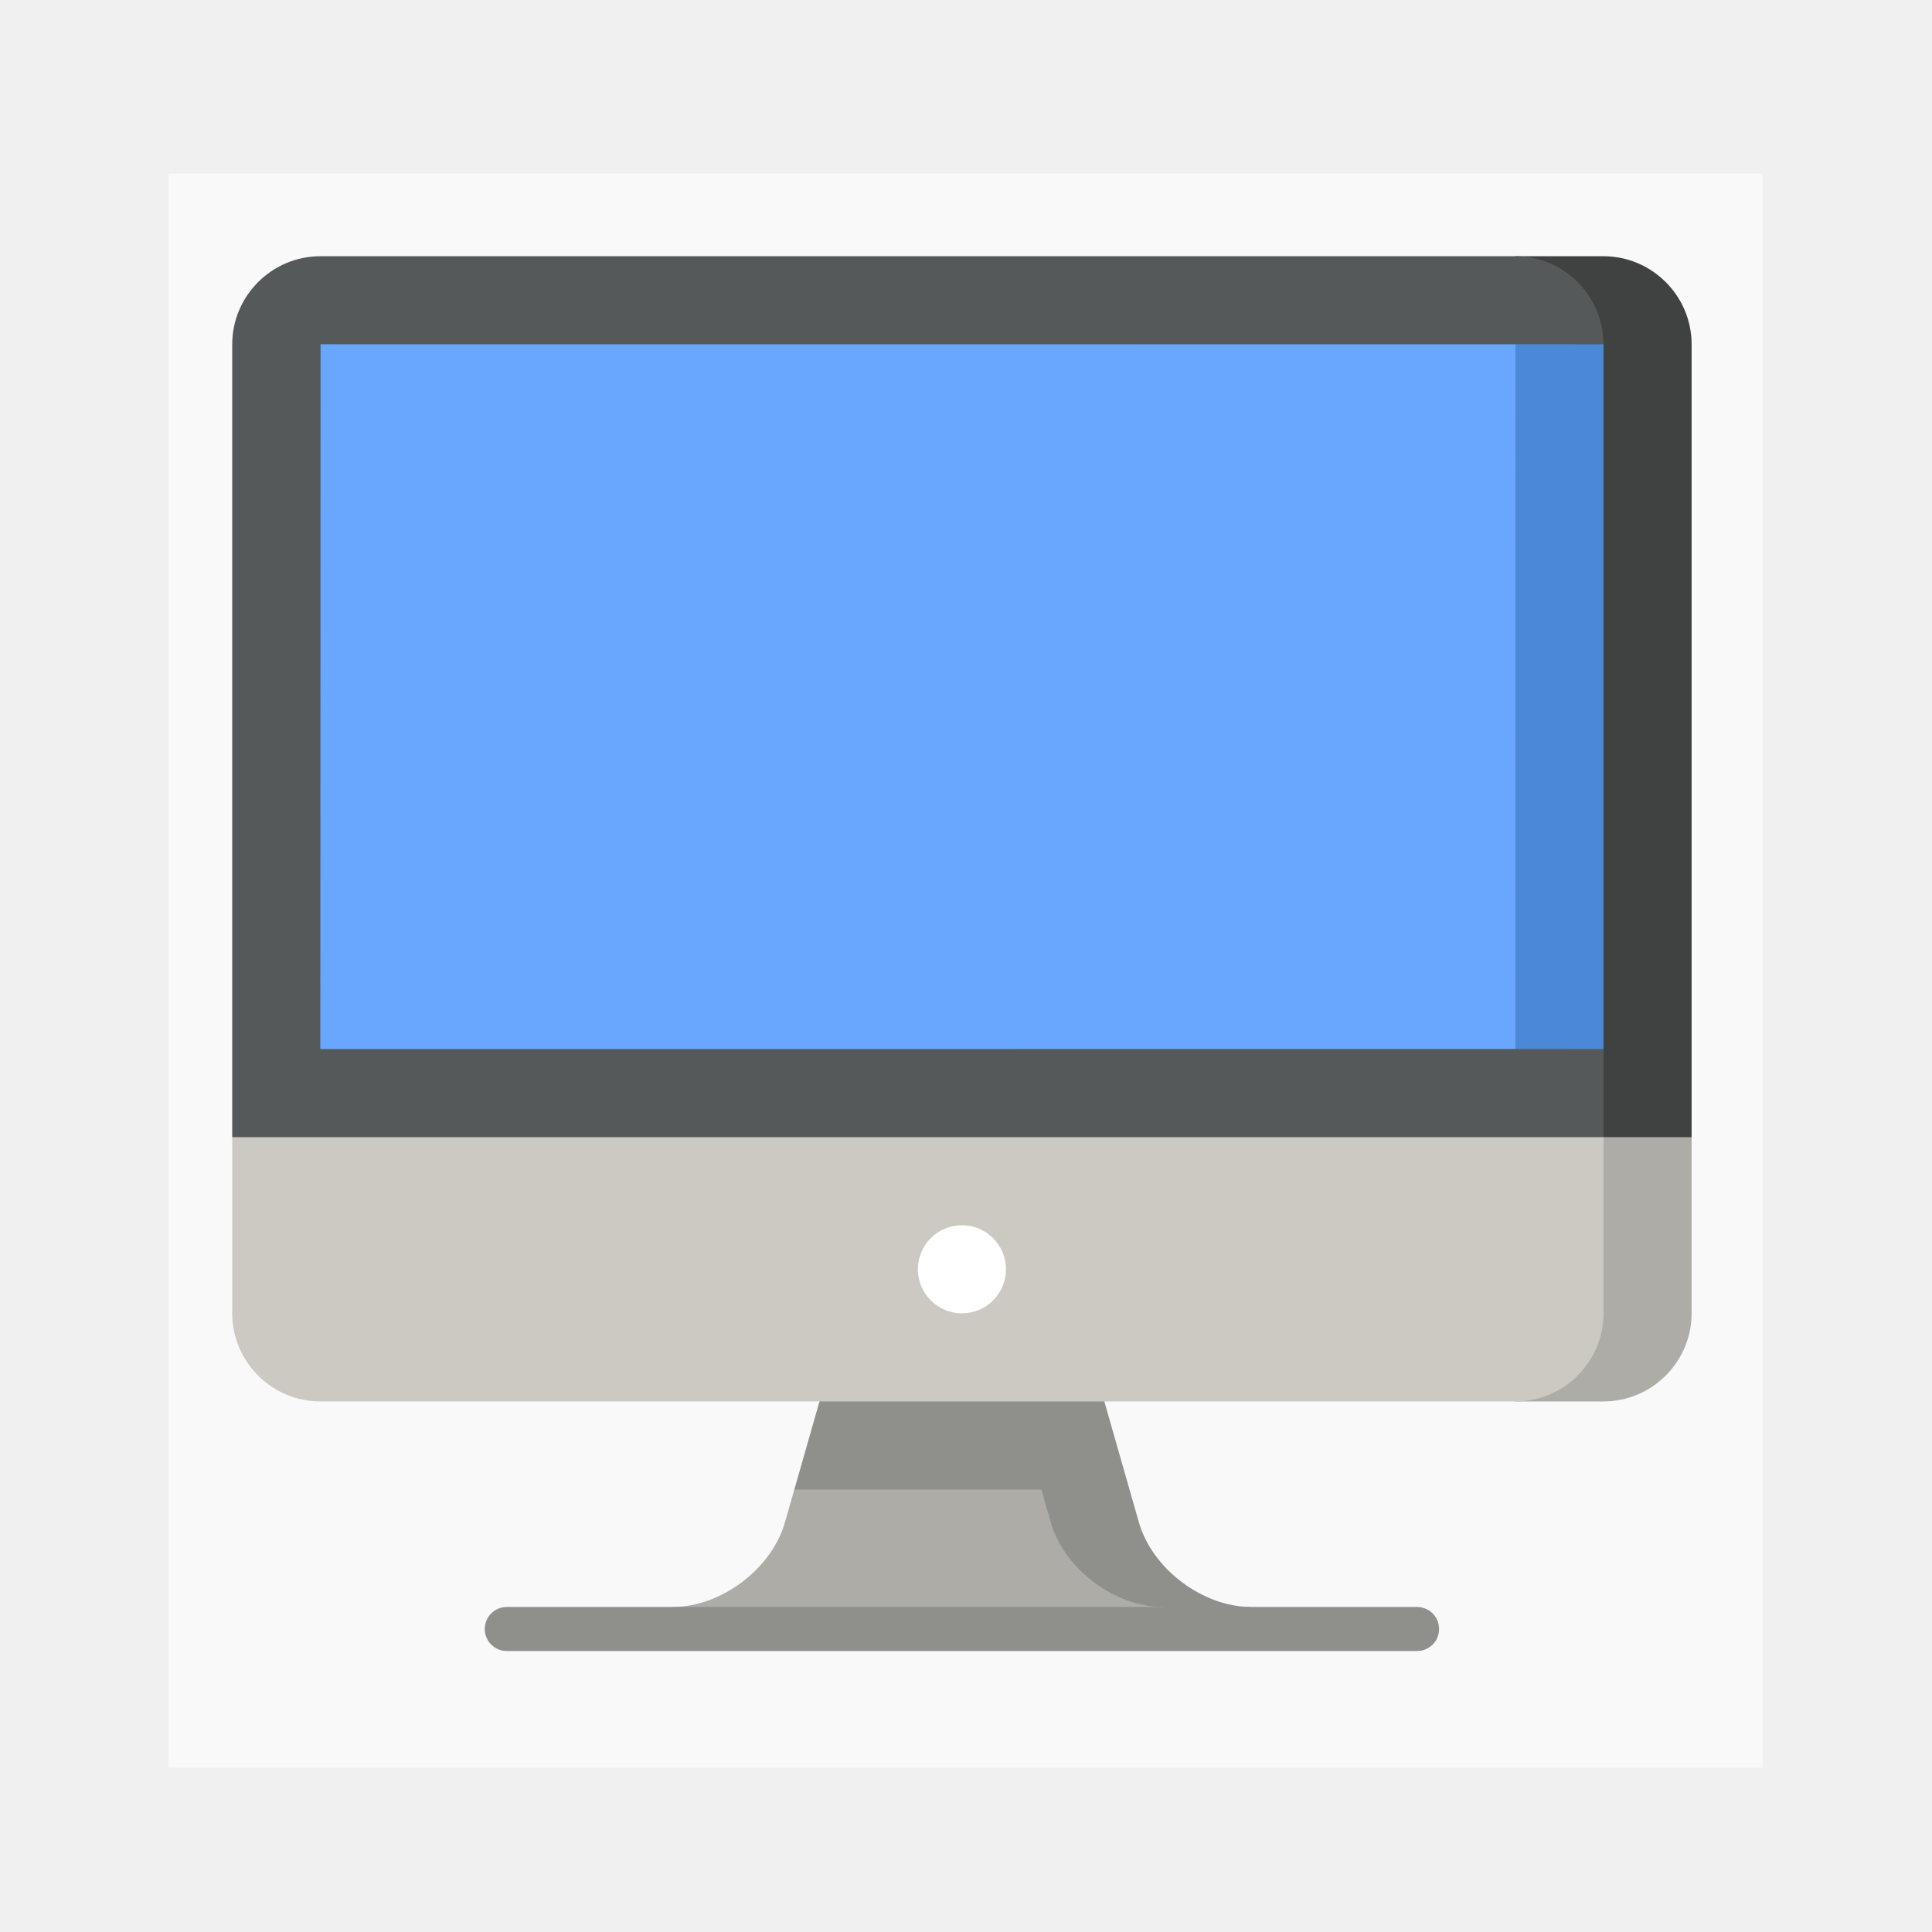
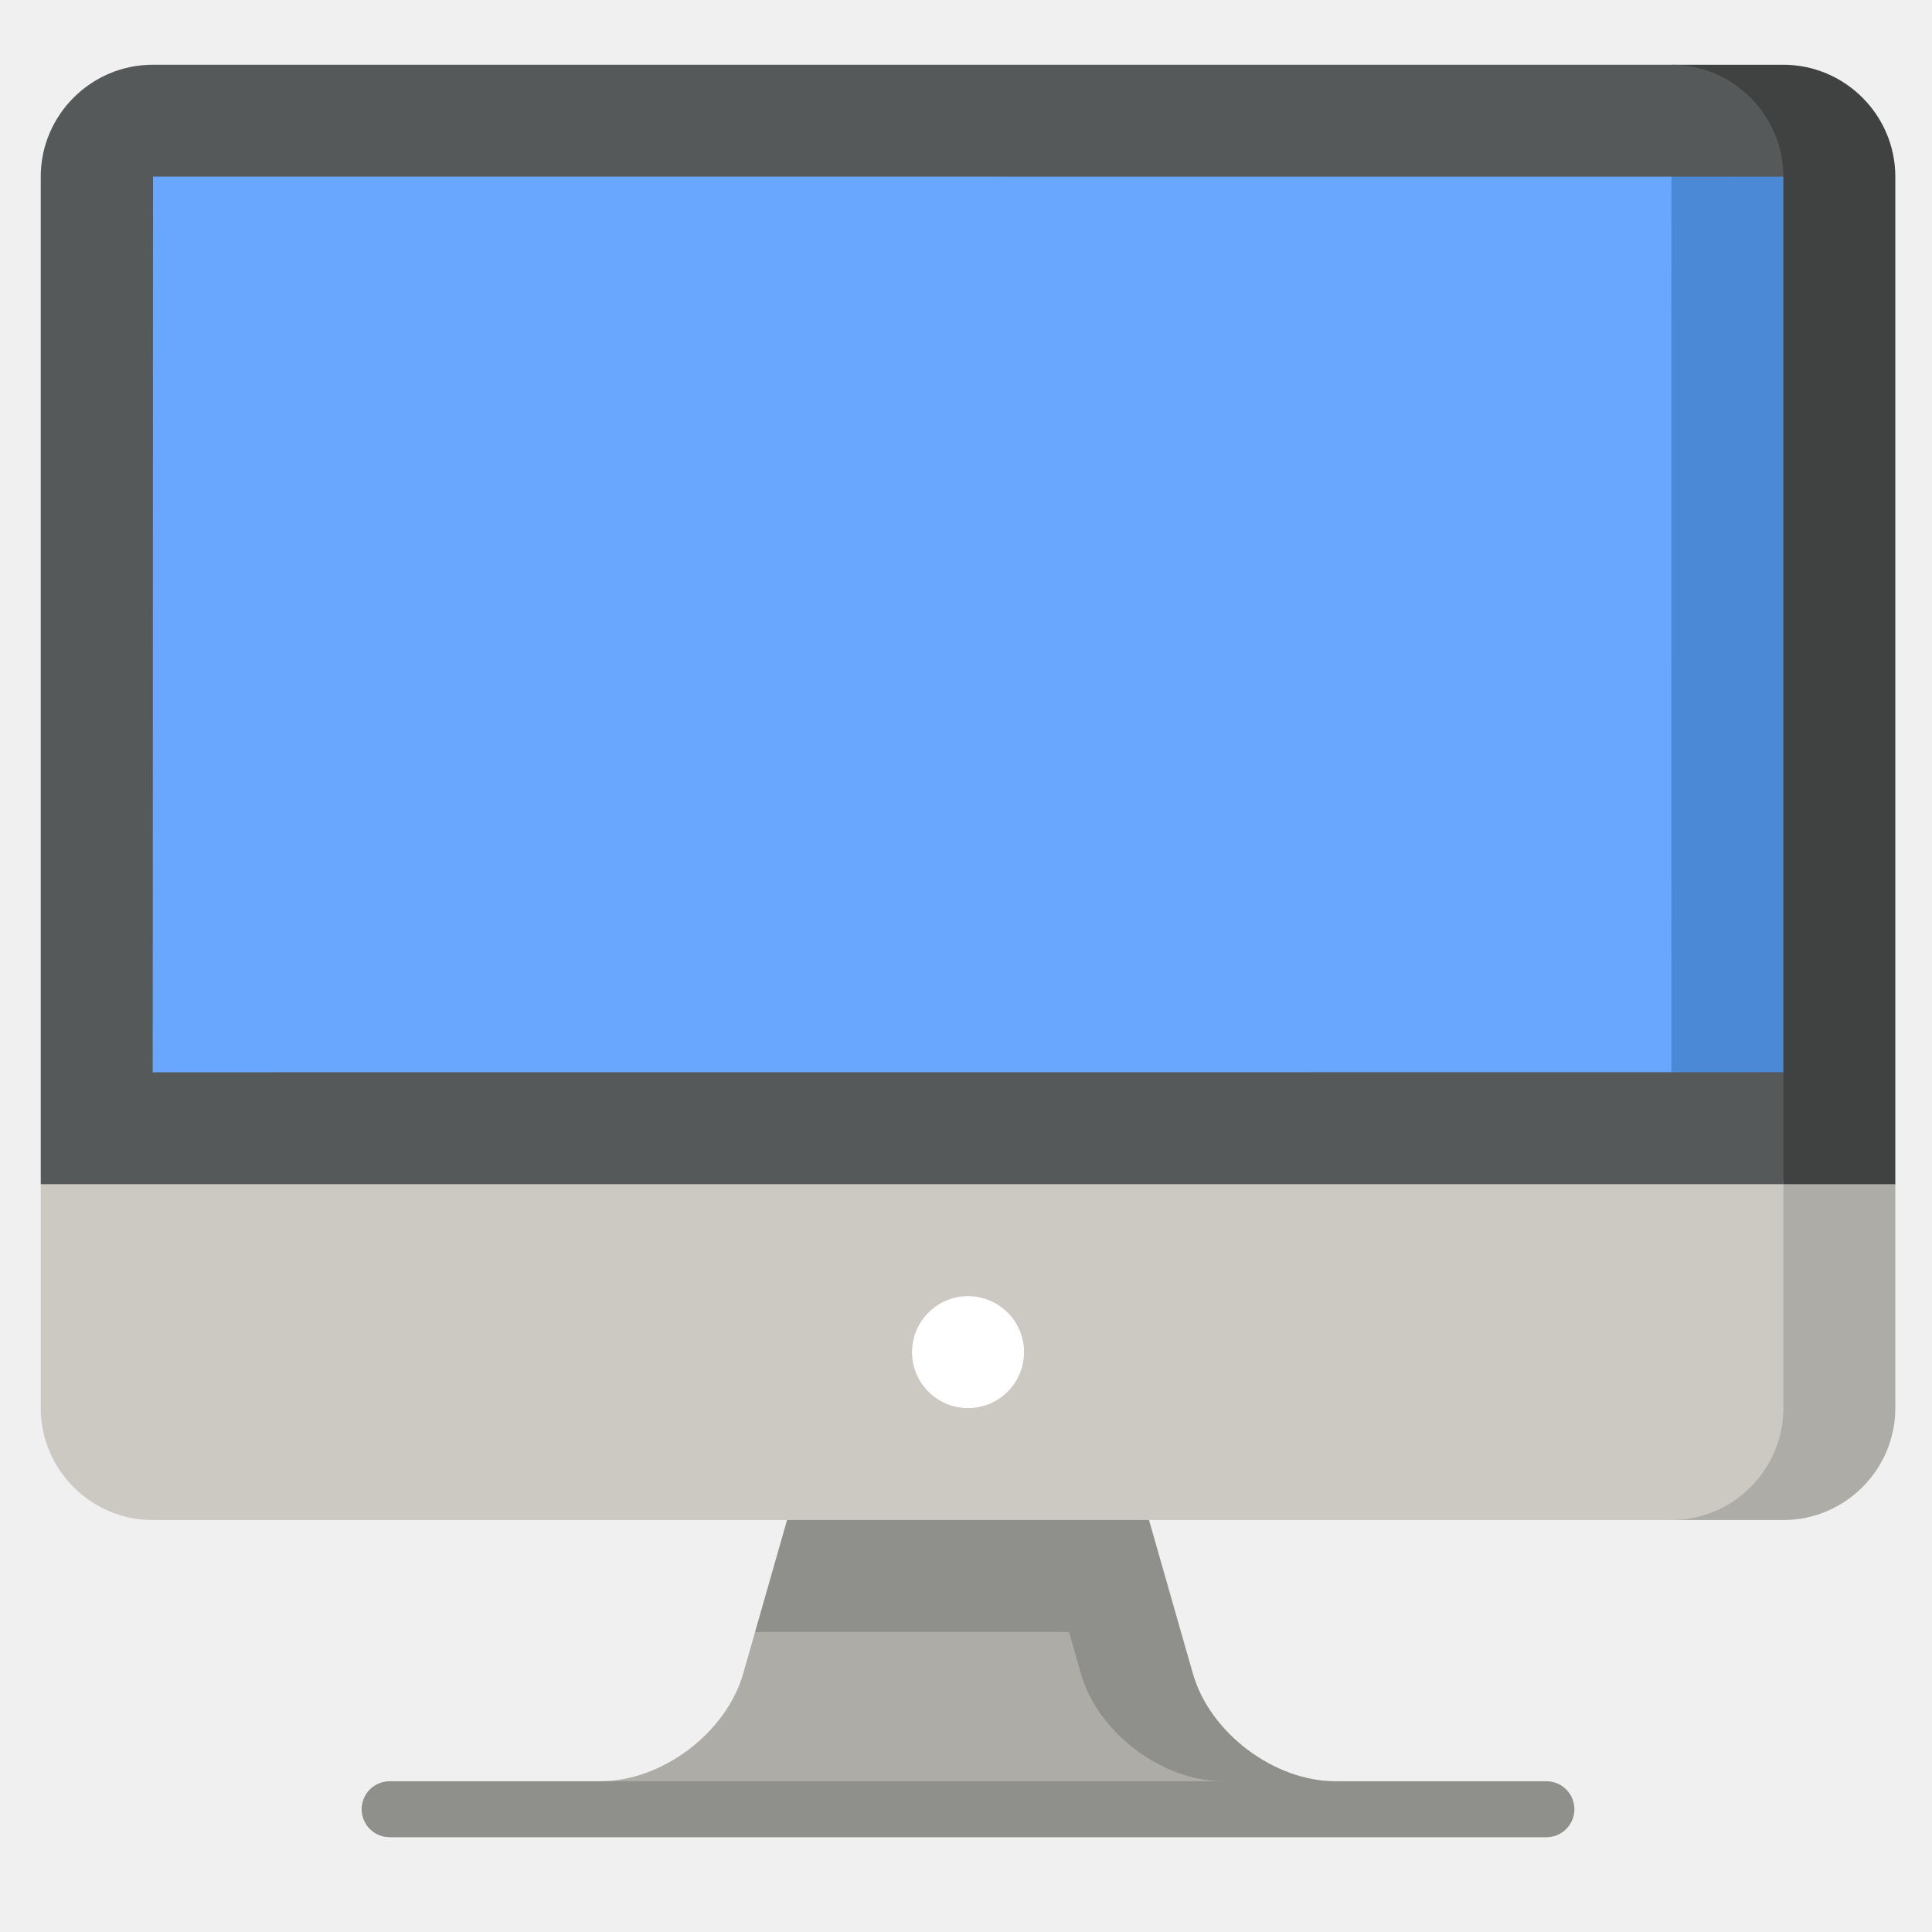
<svg xmlns="http://www.w3.org/2000/svg" id="Capa_1" enable-background="new 0 0 497 497" height="20pt" viewBox="0 0 25.885 25.885" width="20pt" version="1.1">
  <defs id="defs1186" />
-   <rect y="2.325" x="2.257" height="21.358" width="21.358" id="rect1735" style="fill:#f9f9f9;fill-opacity:1;stroke:none;stroke-width:0.951;stroke-miterlimit:4;stroke-dasharray:none;stroke-dashoffset:0;stroke-opacity:1" />
-   <g id="g1181" transform="matrix(0.03934224,0,0,0.03934224,3.111286,3.000148)">
+   <g id="g1181" transform="matrix(0.04999545,0,0,0.04999545,0.5458396,0.3175164)">
    <path d="m 275.57,401 -84.14,30 -3.19,11.15 C 183.71,458.02 166.5,471 150,471 v 7.5 h 174.5 z" id="path1161" style="fill:#adaca7" />
    <path d="M 308.76,442.15 297,401 248.5,371 200,401 l -8.57,30 h 84.14 l 3.19,11.15 C 283.29,458.02 300.5,471 317,471 l 15,7.5 15,-7.5 c -16.5,0 -33.71,-12.98 -38.24,-28.85 z" id="path1163" style="fill:#8f8f8b" />
    <path d="m 437,401 h 30 c 16.5,0 30,-13.5 30,-30 v -60 l -60,-60 z" id="path1165" style="fill:#adaca7" />
    <path d="m 0,371 c 0,16.5 13.5,30 30,30 h 407 c 16.5,0 30,-13.5 30,-30 V 191 L 0,311 Z" id="path1167" style="fill:#cbc9c2" />
    <path d="m 467,11 h -30 l 30,300 h 30 V 41 C 497,24.5 483.5,11 467,11 Z" id="path1169" style="fill:#404242" />
    <path d="M 467,41 C 467,24.5 453.5,11 437,11 H 30 C 13.5,11 0,24.5 0,41 V 311 H 467 V 281 L 248.5,160.987 Z" id="path1171" style="fill:#565959" />
    <path d="m 467,40.995 -29.994,-0.021 c 0,0.005 -188.506,120.013 -188.506,120.013 0,0 188.502,120.011 188.5,120.013 0,0 29.999,-0.02 29.999,-0.02 10e-4,0 -0.002,-239.981 10e-4,-239.985 z" id="path1173" style="fill:#4b88d5" />
    <path d="M 437,40.995 30.088,40.973 C 30.063,40.985 30.042,280.995 30,281 c 0,0 406.98,-0.02 406.99,-0.02 0.005,0 -0.032,-239.981 0.01,-239.985 z" id="path1175" style="fill:#69a7ff" />
    <circle cx="248.5" cy="356" r="15" id="circle1177" style="fill:#ffffff" />
    <path d="m 403.5,486 h -310 c -4.142,0 -7.5,-3.357 -7.5,-7.5 0,-4.143 3.358,-7.5 7.5,-7.5 h 310 c 4.142,0 7.5,3.357 7.5,7.5 0,4.143 -3.358,7.5 -7.5,7.5 z" id="path1179" style="fill:#8f8f8b" />
  </g>
</svg>
